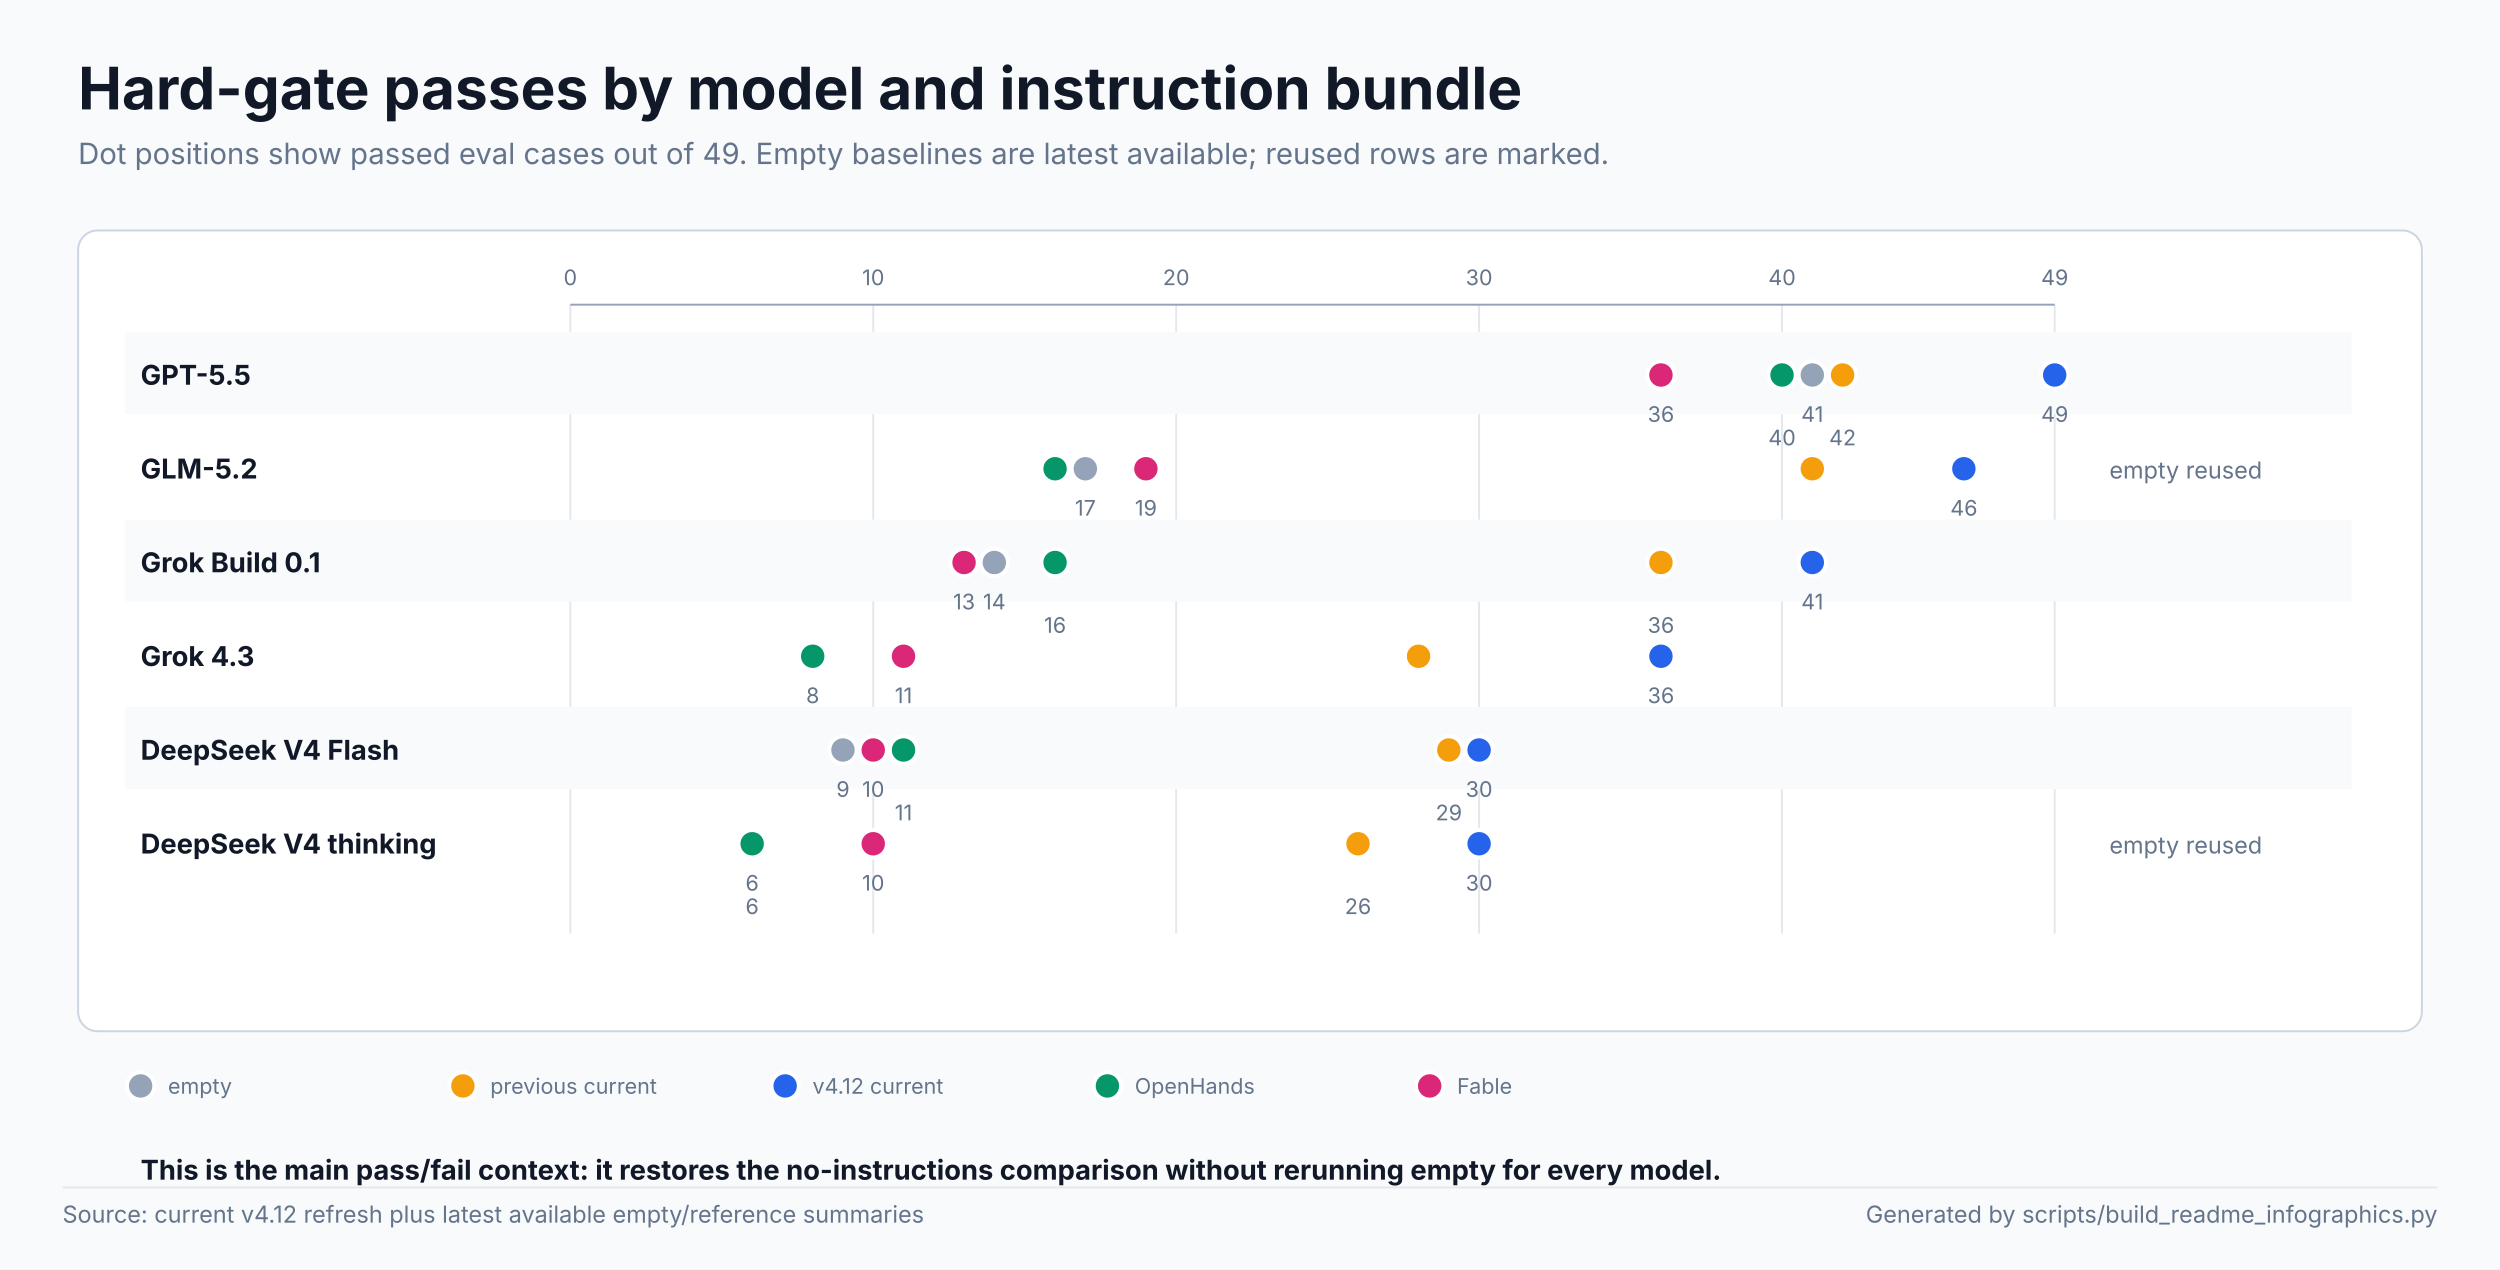
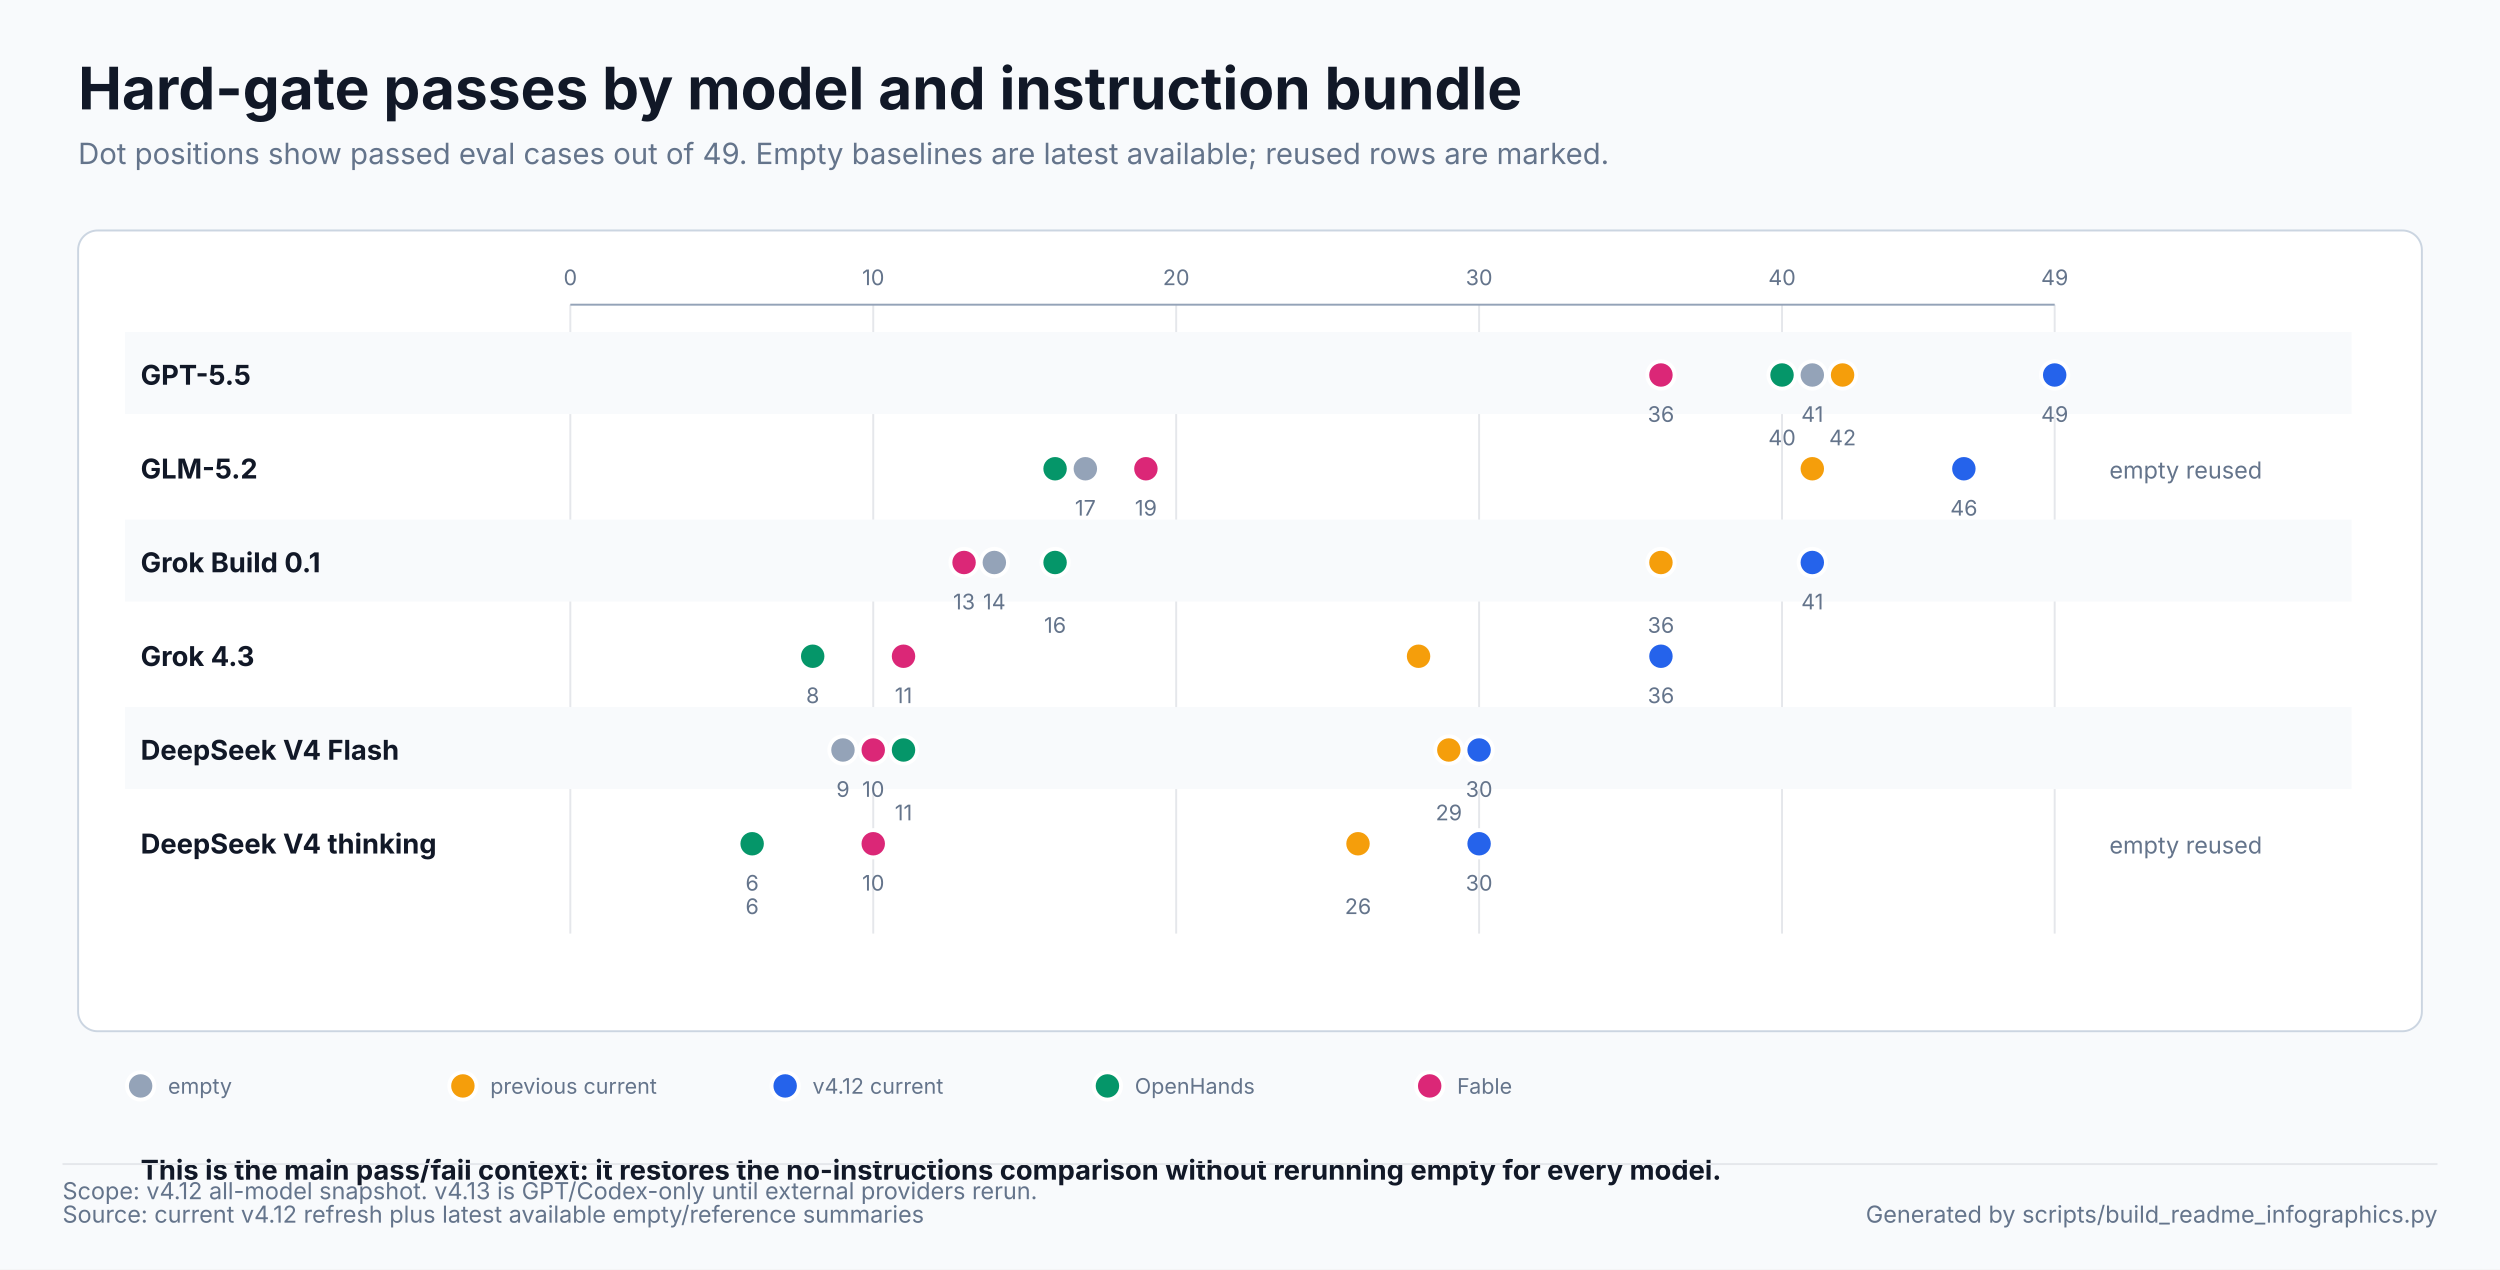
<svg xmlns="http://www.w3.org/2000/svg" width="1280" height="650" viewBox="0 0 1280 650" role="img" aria-labelledby="title desc">
  <style>
text{font-family:-apple-system,BlinkMacSystemFont,'Segoe UI',sans-serif;letter-spacing:0}
.title{font-size:30px;font-weight:700;fill:#111827}
.subtitle{font-size:15px;fill:#64748b}
.label{font-size:14px;font-weight:700;fill:#111827}
.small{font-size:12px;fill:#64748b}
.value{font-size:13px;font-weight:700;fill:#111827}
.axis{font-size:11px;fill:#64748b}
.cell{font-size:11px;font-weight:700;fill:#111827}
</style>
  <rect x="0" y="0" width="1280" height="650" fill="#f8fafc" />
  <text x="40.0" y="56.0" class="title">Hard-gate passes by model and instruction bundle</text>
  <text x="40.0" y="84.0" class="subtitle">Dot positions show passed eval cases out of 49. Empty baselines are latest available; reused rows are marked.</text>
  <rect x="40.0" y="118.0" width="1200.0" height="410.0" rx="10.0" fill="#ffffff" stroke="#cbd5e1" />
  <line x1="292.0" y1="156.0" x2="292.0" y2="478.0" stroke="#e5e7eb" stroke-width="1" />
  <text x="292.0" y="146.0" class="axis" text-anchor="middle">0</text>
  <line x1="447.1" y1="156.0" x2="447.1" y2="478.0" stroke="#e5e7eb" stroke-width="1" />
  <text x="447.1" y="146.0" class="axis" text-anchor="middle">10</text>
  <line x1="602.2" y1="156.0" x2="602.2" y2="478.0" stroke="#e5e7eb" stroke-width="1" />
  <text x="602.2" y="146.0" class="axis" text-anchor="middle">20</text>
  <line x1="757.3" y1="156.0" x2="757.3" y2="478.0" stroke="#e5e7eb" stroke-width="1" />
  <text x="757.3" y="146.0" class="axis" text-anchor="middle">30</text>
  <line x1="912.4" y1="156.0" x2="912.4" y2="478.0" stroke="#e5e7eb" stroke-width="1" />
  <text x="912.4" y="146.0" class="axis" text-anchor="middle">40</text>
  <line x1="1052.0" y1="156.0" x2="1052.0" y2="478.0" stroke="#e5e7eb" stroke-width="1" />
  <text x="1052.0" y="146.0" class="axis" text-anchor="middle">49</text>
  <line x1="292.0" y1="156.0" x2="1052.0" y2="156.0" stroke="#94a3b8" stroke-width="1" />
  <circle cx="72.0" cy="556.0" r="7.0" fill="#94a3b8" stroke="#ffffff" stroke-width="2.0" />
  <text x="86.0" y="560.0" class="axis">empty</text>
  <circle cx="237.0" cy="556.0" r="7.0" fill="#f59e0b" stroke="#ffffff" stroke-width="2.0" />
  <text x="251.0" y="560.0" class="axis">previous current</text>
  <circle cx="402.0" cy="556.0" r="7.0" fill="#2563eb" stroke="#ffffff" stroke-width="2.0" />
  <text x="416.0" y="560.0" class="axis">v4.12 current</text>
  <circle cx="567.0" cy="556.0" r="7.0" fill="#059669" stroke="#ffffff" stroke-width="2.0" />
  <text x="581.0" y="560.0" class="axis">OpenHands</text>
  <circle cx="732.0" cy="556.0" r="7.0" fill="#db2777" stroke="#ffffff" stroke-width="2.0" />
  <text x="746.0" y="560.0" class="axis">Fable</text>
  <rect x="64.0" y="170.0" width="1140.0" height="42.0" rx="0.0" fill="#f8fafc" />
  <text x="72.0" y="197.0" class="label">GPT-5.5</text>
  <circle cx="927.9" cy="192.0" r="7.0" fill="#94a3b8" stroke="#ffffff" stroke-width="2.0" />
  <text x="927.9" y="216.0" class="axis" text-anchor="middle">41</text>
  <circle cx="943.4" cy="192.0" r="7.0" fill="#f59e0b" stroke="#ffffff" stroke-width="2.0" />
  <text x="943.4" y="228.0" class="axis" text-anchor="middle">42</text>
  <circle cx="1052.0" cy="192.0" r="7.0" fill="#2563eb" stroke="#ffffff" stroke-width="2.0" />
  <text x="1052.0" y="216.0" class="axis" text-anchor="middle">49</text>
  <circle cx="912.4" cy="192.0" r="7.0" fill="#059669" stroke="#ffffff" stroke-width="2.0" />
  <text x="912.4" y="228.0" class="axis" text-anchor="middle">40</text>
  <circle cx="850.4" cy="192.0" r="7.0" fill="#db2777" stroke="#ffffff" stroke-width="2.0" />
  <text x="850.4" y="216.0" class="axis" text-anchor="middle">36</text>
  <text x="72.0" y="245.0" class="label">GLM-5.2</text>
  <circle cx="555.7" cy="240.0" r="7.0" fill="#94a3b8" stroke="#ffffff" stroke-width="2.0" />
  <text x="555.7" y="264.0" class="axis" text-anchor="middle">17</text>
  <circle cx="927.9" cy="240.0" r="7.0" fill="#f59e0b" stroke="#ffffff" stroke-width="2.0" />
  <text x="927.9" y="276.0" class="axis" text-anchor="middle">41</text>
  <circle cx="1005.5" cy="240.0" r="7.0" fill="#2563eb" stroke="#ffffff" stroke-width="2.0" />
  <text x="1005.5" y="264.0" class="axis" text-anchor="middle">46</text>
  <circle cx="540.2" cy="240.0" r="7.0" fill="#059669" stroke="#ffffff" stroke-width="2.0" />
  <text x="540.2" y="276.0" class="axis" text-anchor="middle">16</text>
  <circle cx="586.7" cy="240.0" r="7.0" fill="#db2777" stroke="#ffffff" stroke-width="2.0" />
  <text x="586.7" y="264.0" class="axis" text-anchor="middle">19</text>
  <text x="1080.0" y="245.0" class="small">empty reused</text>
  <rect x="64.0" y="266.0" width="1140.0" height="42.0" rx="0.0" fill="#f8fafc" />
  <text x="72.0" y="293.0" class="label">Grok Build 0.1</text>
  <circle cx="509.1" cy="288.0" r="7.0" fill="#94a3b8" stroke="#ffffff" stroke-width="2.0" />
  <text x="509.1" y="312.0" class="axis" text-anchor="middle">14</text>
  <circle cx="850.4" cy="288.0" r="7.0" fill="#f59e0b" stroke="#ffffff" stroke-width="2.0" />
  <text x="850.4" y="324.0" class="axis" text-anchor="middle">36</text>
  <circle cx="927.9" cy="288.0" r="7.0" fill="#2563eb" stroke="#ffffff" stroke-width="2.0" />
  <text x="927.9" y="312.0" class="axis" text-anchor="middle">41</text>
  <circle cx="540.2" cy="288.0" r="7.0" fill="#059669" stroke="#ffffff" stroke-width="2.0" />
  <text x="540.2" y="324.0" class="axis" text-anchor="middle">16</text>
  <circle cx="493.6" cy="288.0" r="7.0" fill="#db2777" stroke="#ffffff" stroke-width="2.0" />
  <text x="493.6" y="312.0" class="axis" text-anchor="middle">13</text>
  <text x="72.0" y="341.0" class="label">Grok 4.3</text>
  <circle cx="416.1" cy="336.0" r="7.0" fill="#94a3b8" stroke="#ffffff" stroke-width="2.0" />
  <text x="416.1" y="360.0" class="axis" text-anchor="middle">8</text>
  <circle cx="726.3" cy="336.0" r="7.0" fill="#f59e0b" stroke="#ffffff" stroke-width="2.0" />
  <text x="726.3" y="372.0" class="axis" text-anchor="middle">28</text>
  <circle cx="850.4" cy="336.0" r="7.0" fill="#2563eb" stroke="#ffffff" stroke-width="2.0" />
  <text x="850.4" y="360.0" class="axis" text-anchor="middle">36</text>
  <circle cx="416.1" cy="336.0" r="7.0" fill="#059669" stroke="#ffffff" stroke-width="2.0" />
  <text x="416.1" y="372.0" class="axis" text-anchor="middle">8</text>
  <circle cx="462.6" cy="336.0" r="7.0" fill="#db2777" stroke="#ffffff" stroke-width="2.0" />
  <text x="462.6" y="360.0" class="axis" text-anchor="middle">11</text>
  <rect x="64.0" y="362.0" width="1140.0" height="42.0" rx="0.0" fill="#f8fafc" />
  <text x="72.0" y="389.0" class="label">DeepSeek V4 Flash</text>
  <circle cx="431.6" cy="384.0" r="7.0" fill="#94a3b8" stroke="#ffffff" stroke-width="2.0" />
  <text x="431.6" y="408.0" class="axis" text-anchor="middle">9</text>
  <circle cx="741.8" cy="384.0" r="7.0" fill="#f59e0b" stroke="#ffffff" stroke-width="2.0" />
  <text x="741.8" y="420.0" class="axis" text-anchor="middle">29</text>
  <circle cx="757.3" cy="384.0" r="7.0" fill="#2563eb" stroke="#ffffff" stroke-width="2.0" />
  <text x="757.3" y="408.0" class="axis" text-anchor="middle">30</text>
  <circle cx="462.6" cy="384.0" r="7.0" fill="#059669" stroke="#ffffff" stroke-width="2.0" />
  <text x="462.6" y="420.0" class="axis" text-anchor="middle">11</text>
  <circle cx="447.1" cy="384.0" r="7.0" fill="#db2777" stroke="#ffffff" stroke-width="2.0" />
  <text x="447.1" y="408.0" class="axis" text-anchor="middle">10</text>
  <text x="72.0" y="437.0" class="label">DeepSeek V4 thinking</text>
  <circle cx="385.1" cy="432.0" r="7.0" fill="#94a3b8" stroke="#ffffff" stroke-width="2.0" />
  <text x="385.1" y="456.0" class="axis" text-anchor="middle">6</text>
  <circle cx="695.3" cy="432.0" r="7.0" fill="#f59e0b" stroke="#ffffff" stroke-width="2.0" />
  <text x="695.3" y="468.0" class="axis" text-anchor="middle">26</text>
  <circle cx="757.3" cy="432.0" r="7.0" fill="#2563eb" stroke="#ffffff" stroke-width="2.0" />
  <text x="757.3" y="456.0" class="axis" text-anchor="middle">30</text>
  <circle cx="385.1" cy="432.0" r="7.0" fill="#059669" stroke="#ffffff" stroke-width="2.0" />
  <text x="385.1" y="468.0" class="axis" text-anchor="middle">6</text>
  <circle cx="447.1" cy="432.0" r="7.0" fill="#db2777" stroke="#ffffff" stroke-width="2.0" />
  <text x="447.1" y="456.0" class="axis" text-anchor="middle">10</text>
  <text x="1080.0" y="437.0" class="small">empty reused</text>
  <text x="72.0" y="604.0" class="label">This is the main pass/fail context: it restores the no-instructions comparison without rerunning empty for every model.</text>
-   <line x1="32.0" y1="608.0" x2="1248.0" y2="608.0" stroke="#e5e7eb" stroke-width="1" />
+   <line x1="32.0" y1="596.0" x2="1248.0" y2="596.0" stroke="#e5e7eb" stroke-width="1" />
+   <text x="32.0" y="614.0" class="small">Scope: v4.12 all-model snapshot. v4.13 is GPT/Codex-only until external providers rerun.</text>
  <text x="32.0" y="626.0" class="small">Source: current v4.12 refresh plus latest available empty/reference summaries</text>
  <text x="1248.0" y="626.0" class="small" text-anchor="end">Generated by scripts/build_readme_infographics.py</text>
</svg>
